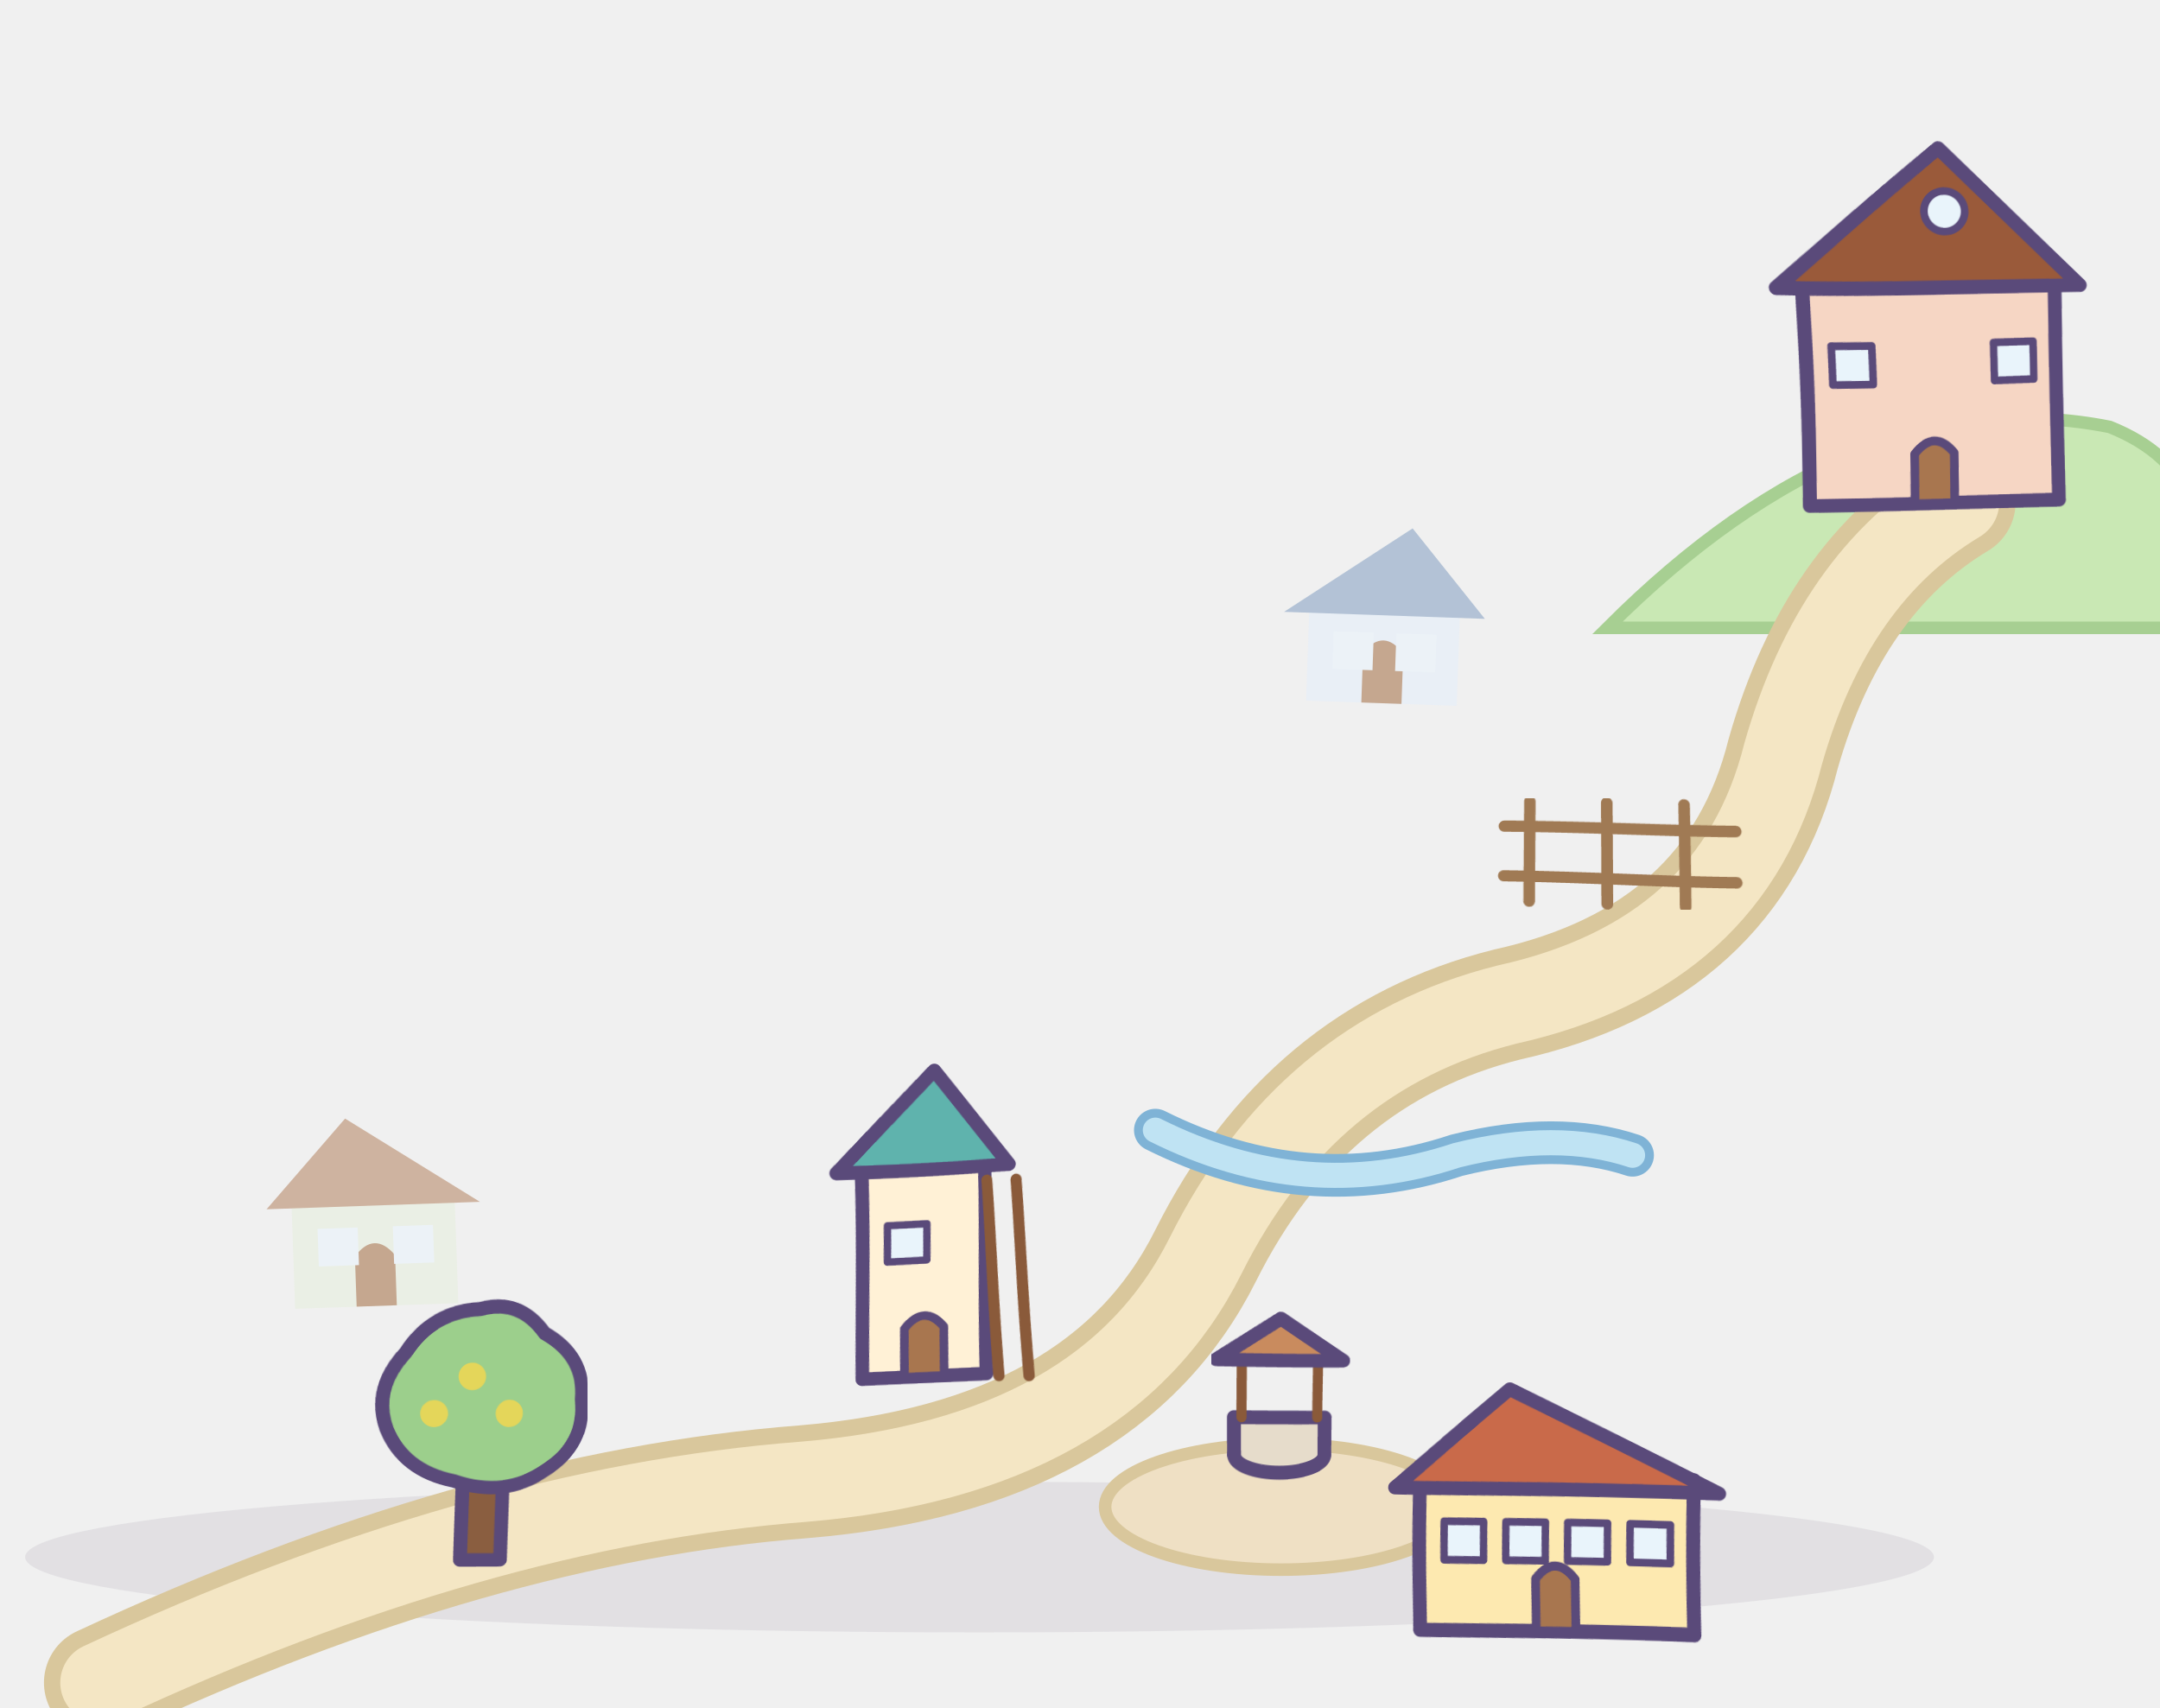
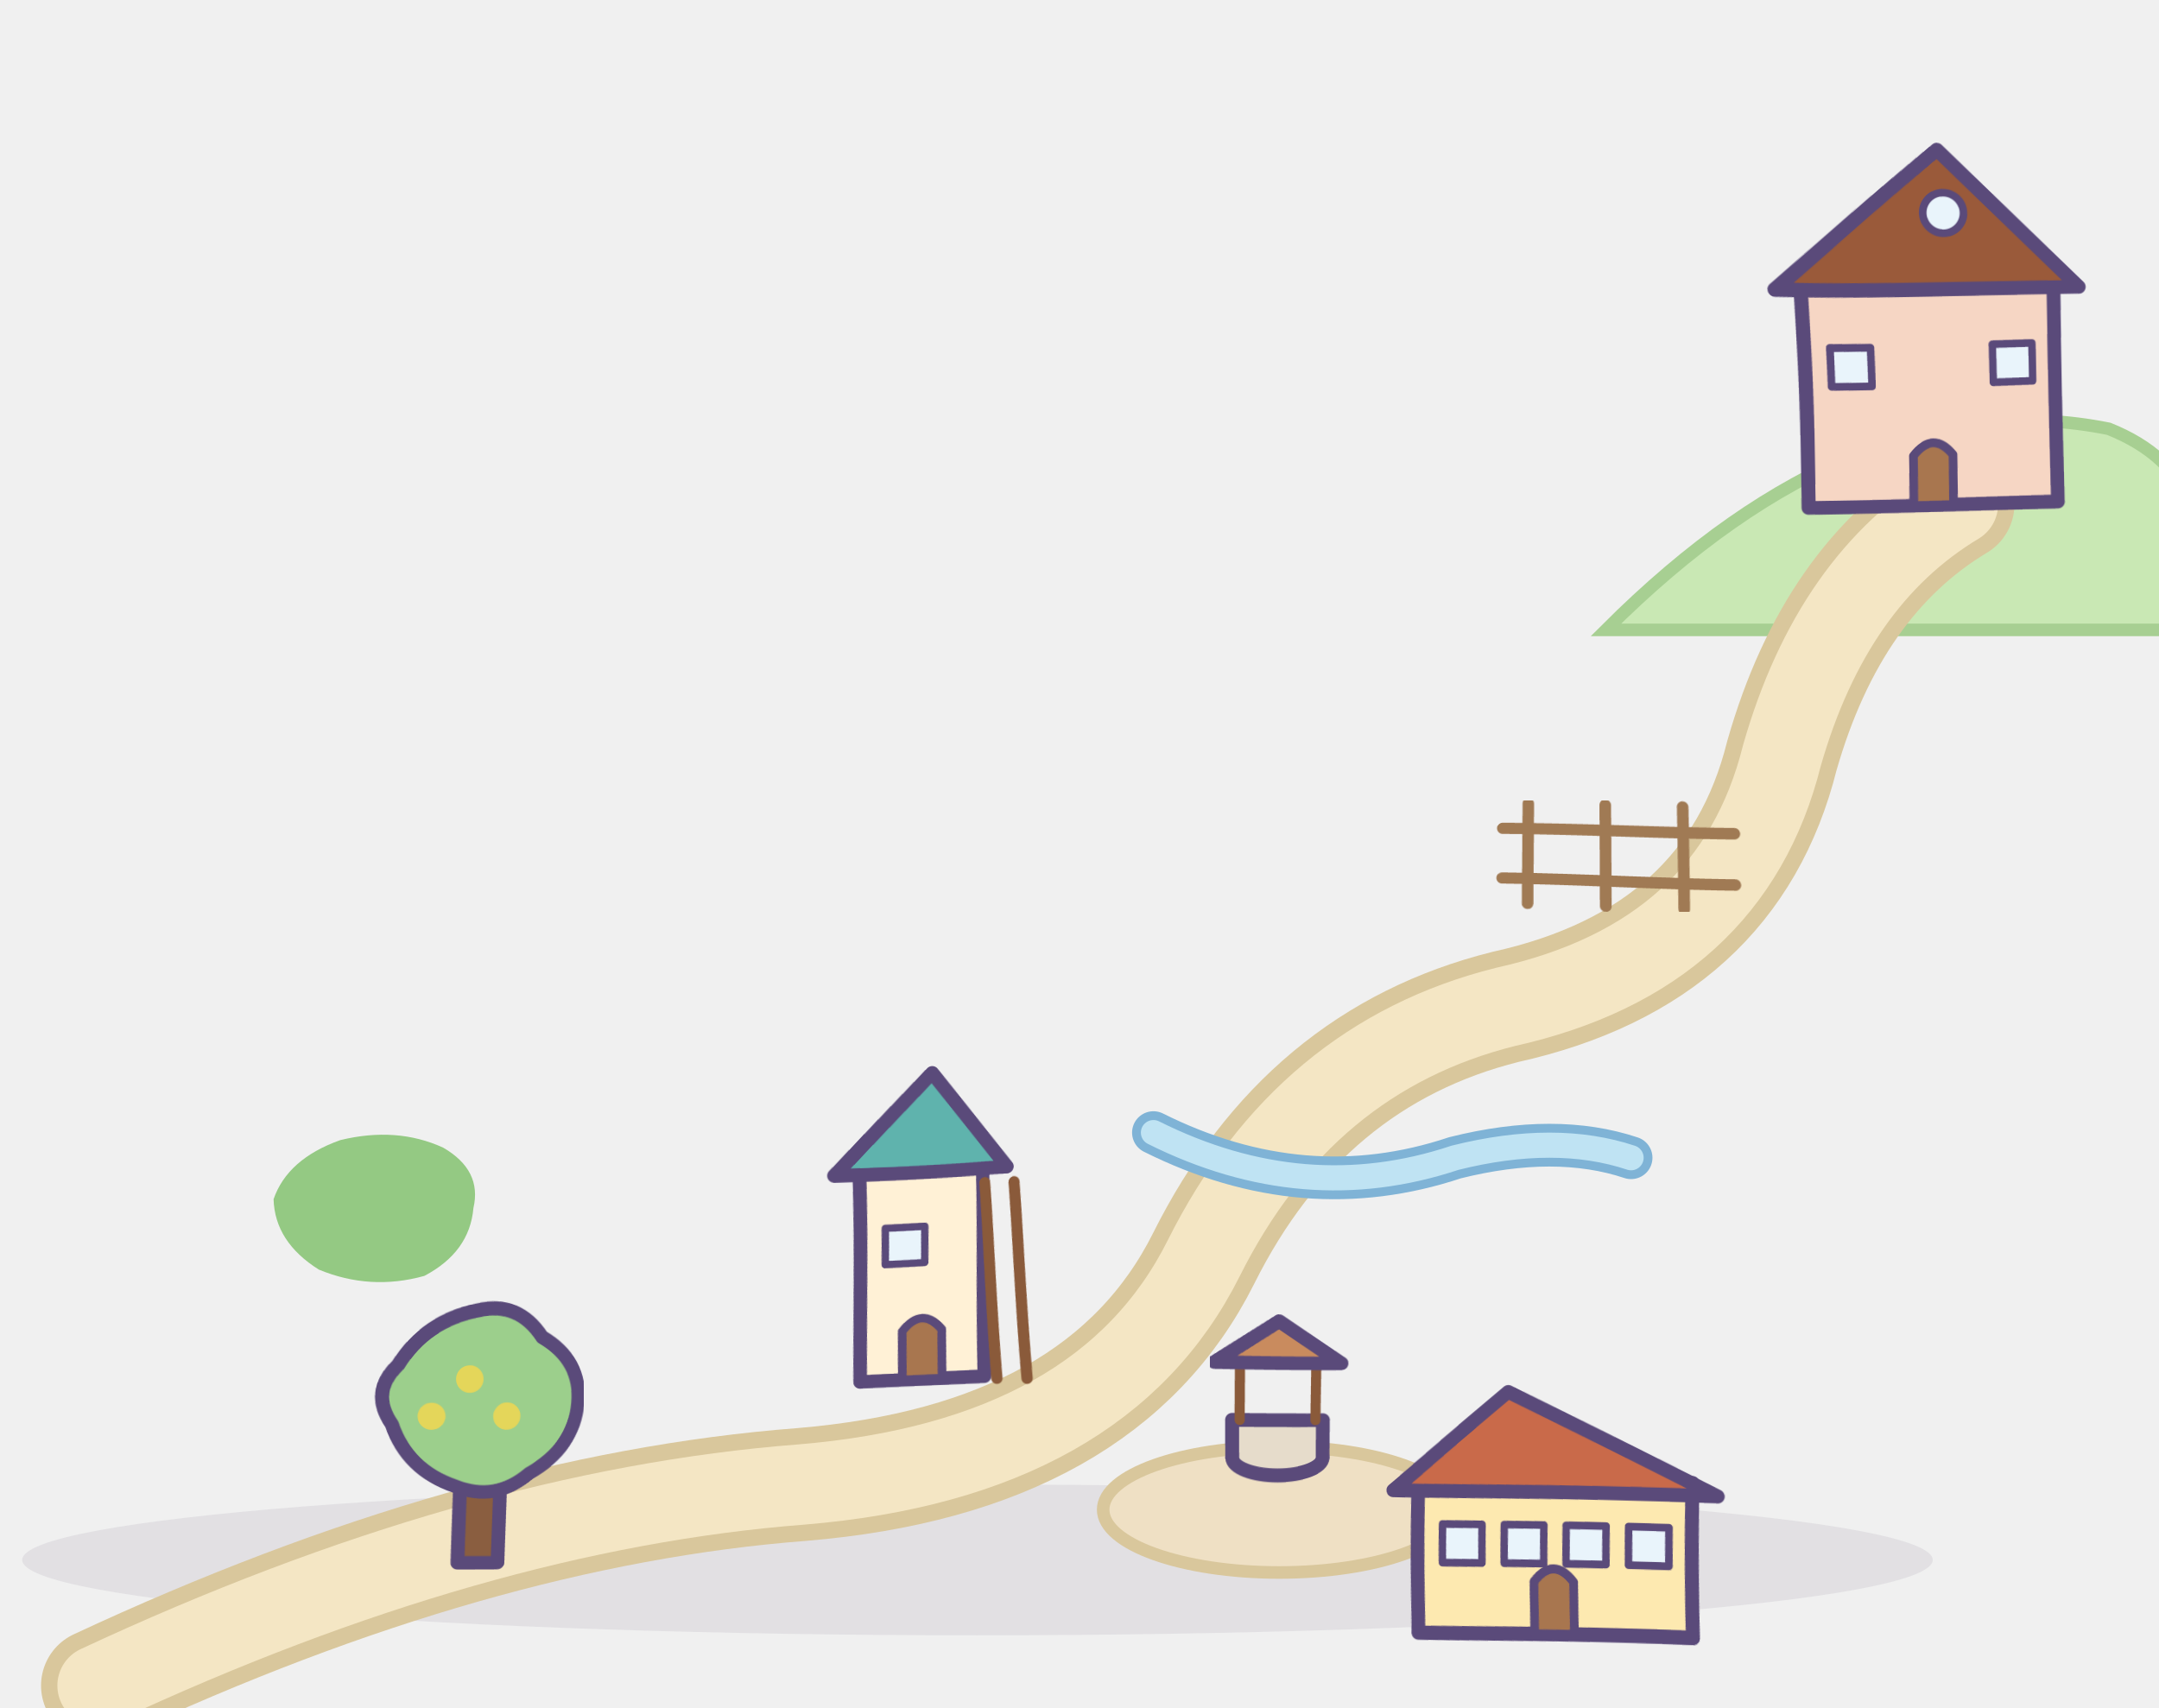
- <svg xmlns="http://www.w3.org/2000/svg" viewBox="1022 506 172 136" width="172" height="136">
+ <svg xmlns="http://www.w3.org/2000/svg" viewBox="965 412 292 231" width="292" height="231">
  <defs>
    <filter id="firka" x="-5%" y="-5%" width="110%" height="110%">
      <feTurbulence type="fractalNoise" baseFrequency="0.03" numOctaves="1" seed="4" />
      <feDisplacementMap in="SourceGraphic" scale="3" />
    </filter>
    <filter id="szurke">
      <feColorMatrix type="saturate" values=".25" />
    </filter>
  </defs>
-   <ellipse cx="1100" cy="630" rx="76" ry="6" fill="#3c2a50" opacity="0.08" stroke="none" />
-   <path d="M1150,556 Q1170,536 1190,540 Q1200,544 1196,556 Z" fill="#c9e8b4" stroke="#a7cf92" stroke-width="1" />
-   <path d="M1030,640 Q1060,626 1086,624 Q1110,622 1118,606 Q1126,590 1142,586 Q1160,582 1164,566 Q1168,552 1178,546" stroke="#d9c79c" stroke-width="9" fill="none" stroke-linecap="round" />
-   <path d="M1030,640 Q1060,626 1086,624 Q1110,622 1118,606 Q1126,590 1142,586 Q1160,582 1164,566 Q1168,552 1178,546" stroke="#f4e6c4" stroke-width="6.4" fill="none" stroke-linecap="round" />
-   <ellipse cx="1124" cy="626" rx="14" ry="5" fill="#efe0c4" stroke="#d9c79c" stroke-width="1" />
-   <path d="M1114,596 Q1126,602 1138,598 Q1146,596 1152,598" stroke="#7fb3d6" stroke-width="3.4" fill="none" stroke-linecap="round" />
-   <path d="M1114,596 Q1126,602 1138,598 Q1146,596 1152,598" stroke="#bfe3f3" stroke-width="2" fill="none" stroke-linecap="round" />
-   <g filter="url(#firka)" stroke="#5a4a7a" stroke-width="1.1" stroke-linejoin="round" stroke-linecap="round">
-     <path d="M1142,576 H1160 M1142,572 H1160 M1144,578 V570 M1150,578 V570 M1156,578 V570" stroke="#a07a54" stroke-width=".9" />
-   </g>
-   <g opacity=".6">
-     <g transform="translate(1052 610)">
-       <g transform="rotate(-2)">
-         <path d="M-6.5,0 V-9 H6.5 V0 Z" fill="#e6eedd" />
-         <path d="M-8.5,-8 L-2,-15 L8.5,-8 Z" fill="#b88a6a" />
-         <path d="M-1.6,0 V-4 Q0,-6 1.6,-4 V0 Z" fill="#a8764f" stroke-width=".7" />
-         <rect x="-4.5" y="-6.3" width="3.2" height="3" fill="#e9f4fb" stroke-width=".6" />
-         <rect x="1.5" y="-6.3" width="3.2" height="3" fill="#e9f4fb" stroke-width=".6" />
+   <g transform="translate(1104 640) scale(1.7) translate(-1104 -640)">
+     <ellipse cx="1100" cy="630" rx="76" ry="6" fill="#3c2a50" opacity="0.08" stroke="none" />
+     <path d="M1150,556 Q1170,536 1190,540 Q1200,544 1196,556 Z" fill="#c9e8b4" stroke="#a7cf92" stroke-width="1" />
+     <path d="M1030,640 Q1060,626 1086,624 Q1110,622 1118,606 Q1126,590 1142,586 Q1160,582 1164,566 Q1168,552 1178,546" stroke="#d9c79c" stroke-width="9" fill="none" stroke-linecap="round" />
+     <path d="M1030,640 Q1060,626 1086,624 Q1110,622 1118,606 Q1126,590 1142,586 Q1160,582 1164,566 Q1168,552 1178,546" stroke="#f4e6c4" stroke-width="6.4" fill="none" stroke-linecap="round" />
+     <ellipse cx="1124" cy="626" rx="14" ry="5" fill="#efe0c4" stroke="#d9c79c" stroke-width="1" />
+     <path d="M1114,596 Q1126,602 1138,598 Q1146,596 1152,598" stroke="#7fb3d6" stroke-width="3.4" fill="none" stroke-linecap="round" />
+     <path d="M1114,596 Q1126,602 1138,598 Q1146,596 1152,598" stroke="#bfe3f3" stroke-width="2" fill="none" stroke-linecap="round" />
+     <g filter="url(#firka)" stroke="#5a4a7a" stroke-width="1.1" stroke-linejoin="round" stroke-linecap="round">
+       <path d="M1142,576 H1160 M1142,572 H1160 M1144,578 V570 M1150,578 V570 M1156,578 V570" stroke="#a07a54" stroke-width=".9" />
+     </g>
+     <path d="M1059.9,602 Q1059.6,605.5 1056,607.4 Q1051.7,608.6 1047.6,606.9 Q1044.1,604.7 1044,601.3 Q1045.1,598.1 1049.3,596.6 Q1053.8,595.5 1057.5,597.2 Q1060.6,599 1059.9,602 Z" fill="#94c983" />
+     <g filter="url(#firka)" stroke="#5a4a7a" stroke-width="1.1" stroke-linejoin="round" stroke-linecap="round">
+       <g transform="translate(1060 630)">
+         <path d="M-1.6,0 V-7 H1.6 V0 Z" fill="#8a5e40" />
+         <path d="M7.8,-12.9 Q7.5,-9.3 3.9,-7.3 Q1.2,-5 -2,-6.3 Q-5.8,-7.6 -7.1,-11.3 Q-8.9,-13.9 -6.7,-16.1 Q-4.5,-19.7 -0.3,-20.4 Q3,-21.1 4.9,-18.2 Q8.1,-16.3 7.8,-12.9 Z" fill="#9ccf8c" />
+         <circle cx="-4" cy="-12" r="1.1" fill="#e4d65a" stroke="none" />
+         <circle cx="-1" cy="-15" r="1.1" fill="#e4d65a" stroke="none" />
+         <circle cx="2" cy="-12" r="1.1" fill="#e4d65a" stroke="none" />
      </g>
    </g>
-     <g transform="translate(1132 562)">
-       <g transform="rotate(2)">
-         <path d="M-6,0 V-8 H6 V0 Z" fill="#e4eefa" />
-         <path d="M-8,-7 L2,-14 L8,-7 Z" fill="#8aa4c4" />
-         <path d="M-1.6,0 V-4 Q0,-6 1.6,-4 V0 Z" fill="#a8764f" stroke-width=".7" />
-         <rect x="-4" y="-5.6" width="3.2" height="3" fill="#e9f4fb" stroke-width=".6" />
-         <rect x="1" y="-5.6" width="3.2" height="3" fill="#e9f4fb" stroke-width=".6" />
+     <g filter="url(#firka)" stroke="#5a4a7a" stroke-width="1.1" stroke-linejoin="round" stroke-linecap="round">
+       <g transform="translate(1124 622)">
+         <ellipse cx="0" cy="0" rx="3.6" ry="1.4" fill="#e6dccb" />
+         <path d="M-3.6,0 V-3 H3.6 V0" fill="#e6dccb" />
+         <path d="M-3,-3 V-8 M3,-3 V-8" stroke="#8a5a3a" stroke-width=".8" />
+         <path d="M-5,-7.6 L0,-11 L5,-7.6 Z" fill="#c98b5e" />
      </g>
    </g>
-   </g>
-   <g filter="url(#firka)" stroke="#5a4a7a" stroke-width="1.1" stroke-linejoin="round" stroke-linecap="round">
-     <g transform="translate(1060 630)">
-       <path d="M-1.6,0 V-7 H1.6 V0 Z" fill="#8a5e40" />
-       <path d="M7.9,-13 Q8.3,-9.3 5,-7.3 Q1.8,-5.1 -2.3,-6.5 Q-6.3,-7.3 -7.7,-10.7 Q-8.9,-14 -6.3,-16.9 Q-4.2,-20.2 -0.3,-20.3 Q2.9,-21.1 4.9,-18.3 Q8.2,-16.4 7.9,-13 Z" fill="#9ccf8c" />
-       <circle cx="-4" cy="-12" r="1.1" fill="#e4d65a" stroke="none" />
-       <circle cx="-1" cy="-15" r="1.1" fill="#e4d65a" stroke="none" />
-       <circle cx="2" cy="-12" r="1.1" fill="#e4d65a" stroke="none" />
+     <g filter="url(#firka)" stroke="#5a4a7a" stroke-width="1.1" stroke-linejoin="round" stroke-linecap="round">
+       <g transform="translate(1096 616)">
+         <g transform="rotate(-2)">
+           <path d="M-5,0 V-18 H5 V0 Z" fill="#fff1d6" />
+           <path d="M-7,-17 L1,-25 L7,-17 Z" fill="#5fb3ad" />
+           <path d="M-1.6,0 V-4 Q0,-6 1.6,-4 V0 Z" fill="#a8764f" stroke-width=".7" />
+           <rect x="-3" y="-12.6" width="3.2" height="3" fill="#e9f4fb" stroke-width=".6" />
+         </g>
+         <path d="M6,0 L4.6,-16 M8.4,0 L7,-16" stroke="#8a5a3a" stroke-width=".9" />
+       </g>
+       <g transform="translate(1146 636)">
+         <g transform="rotate(1.5)">
+           <path d="M-11,0 V-12 H11 V0 Z" fill="#fde9b0" />
+           <path d="M-13,-11 L-4,-19 L13,-11 Z" fill="#c96a4a" />
+           <path d="M-1.6,0 V-4 Q0,-6 1.6,-4 V0 Z" fill="#a8764f" stroke-width=".7" />
+           <rect x="-9" y="-8.4" width="3.2" height="3" fill="#e9f4fb" stroke-width=".6" />
+           <rect x="-4" y="-8.4" width="3.2" height="3" fill="#e9f4fb" stroke-width=".6" />
+           <rect x="1" y="-8.4" width="3.2" height="3" fill="#e9f4fb" stroke-width=".6" />
+           <rect x="6" y="-8.4" width="3.2" height="3" fill="#e9f4fb" stroke-width=".6" />
+         </g>
+       </g>
+       <g transform="translate(1176 546)">
+         <g transform="rotate(-1)">
+           <path d="M-10,0 V-18 H10 V0 Z" fill="#f6d6c4" />
+           <path d="M-12,-17 L1,-28 L12,-17 Z" fill="#9a5a3a" />
+           <path d="M-1.6,0 V-4 Q0,-6 1.6,-4 V0 Z" fill="#a8764f" stroke-width=".7" />
+           <rect x="-8" y="-12.6" width="3.2" height="3" fill="#e9f4fb" stroke-width=".6" />
+           <rect x="5" y="-12.6" width="3.2" height="3" fill="#e9f4fb" stroke-width=".6" />
+         </g>
+         <circle cx="1" cy="-23" r="1.6" fill="#e9f4fb" stroke-width=".6" />
+       </g>
+     </g>
+     <circle cx="1180" cy="520" r="5" fill="#fff" opacity="0">
+       <animate attributeName="cy" values="520;508" dur="5s" begin="0.0s" repeatCount="indefinite" />
+       <animate attributeName="cx" values="1180;1194" dur="5s" begin="0.0s" repeatCount="indefinite" />
+       <animate attributeName="r" values="4;13" dur="5s" begin="0.0s" repeatCount="indefinite" />
+       <animate attributeName="opacity" values="0;.85;0" dur="5s" begin="0.0s" repeatCount="indefinite" />
+     </circle>
+     <circle cx="1180" cy="520" r="5" fill="#fff" opacity="0">
+       <animate attributeName="cy" values="520;508" dur="5s" begin="2.5s" repeatCount="indefinite" />
+       <animate attributeName="cx" values="1180;1194" dur="5s" begin="2.5s" repeatCount="indefinite" />
+       <animate attributeName="r" values="4;13" dur="5s" begin="2.5s" repeatCount="indefinite" />
+       <animate attributeName="opacity" values="0;.85;0" dur="5s" begin="2.5s" repeatCount="indefinite" />
+     </circle>
+     <g>
+       <circle cx="0" cy="0" r="1.3" fill="#ece6f0" stroke="#9187a3" stroke-width=".5" />
+       <animateMotion path="M1120,598 Q1126,590 1132,598 Q1138,590 1144,598" keyPoints="0;1;1;0;0" keyTimes="0;.4;.5;.9;1" calcMode="linear" dur="5s" repeatCount="indefinite" />
    </g>
  </g>
-   <g filter="url(#firka)" stroke="#5a4a7a" stroke-width="1.1" stroke-linejoin="round" stroke-linecap="round">
-     <g transform="translate(1124 622)">
-       <ellipse cx="0" cy="0" rx="3.6" ry="1.4" fill="#e6dccb" />
-       <path d="M-3.6,0 V-3 H3.6 V0" fill="#e6dccb" />
-       <path d="M-3,-3 V-8 M3,-3 V-8" stroke="#8a5a3a" stroke-width=".8" />
-       <path d="M-5,-7.6 L0,-11 L5,-7.6 Z" fill="#c98b5e" />
-     </g>
-   </g>
-   <g filter="url(#firka)" stroke="#5a4a7a" stroke-width="1.1" stroke-linejoin="round" stroke-linecap="round">
-     <g transform="translate(1096 616)">
-       <g transform="rotate(-2)">
-         <path d="M-5,0 V-18 H5 V0 Z" fill="#fff1d6" />
-         <path d="M-7,-17 L1,-25 L7,-17 Z" fill="#5fb3ad" />
-         <path d="M-1.6,0 V-4 Q0,-6 1.6,-4 V0 Z" fill="#a8764f" stroke-width=".7" />
-         <rect x="-3" y="-12.6" width="3.2" height="3" fill="#e9f4fb" stroke-width=".6" />
-       </g>
-       <path d="M6,0 L4.6,-16 M8.4,0 L7,-16" stroke="#8a5a3a" stroke-width=".9" />
-     </g>
-     <g transform="translate(1146 636)">
-       <g transform="rotate(1.5)">
-         <path d="M-11,0 V-12 H11 V0 Z" fill="#fde9b0" />
-         <path d="M-13,-11 L-4,-19 L13,-11 Z" fill="#c96a4a" />
-         <path d="M-1.6,0 V-4 Q0,-6 1.6,-4 V0 Z" fill="#a8764f" stroke-width=".7" />
-         <rect x="-9" y="-8.4" width="3.2" height="3" fill="#e9f4fb" stroke-width=".6" />
-         <rect x="-4" y="-8.4" width="3.2" height="3" fill="#e9f4fb" stroke-width=".6" />
-         <rect x="1" y="-8.4" width="3.2" height="3" fill="#e9f4fb" stroke-width=".6" />
-         <rect x="6" y="-8.4" width="3.2" height="3" fill="#e9f4fb" stroke-width=".6" />
-       </g>
-     </g>
-     <g transform="translate(1176 546)">
-       <g transform="rotate(-1)">
-         <path d="M-10,0 V-18 H10 V0 Z" fill="#f6d6c4" />
-         <path d="M-12,-17 L1,-28 L12,-17 Z" fill="#9a5a3a" />
-         <path d="M-1.6,0 V-4 Q0,-6 1.6,-4 V0 Z" fill="#a8764f" stroke-width=".7" />
-         <rect x="-8" y="-12.6" width="3.2" height="3" fill="#e9f4fb" stroke-width=".6" />
-         <rect x="5" y="-12.6" width="3.2" height="3" fill="#e9f4fb" stroke-width=".6" />
-       </g>
-       <circle cx="1" cy="-23" r="1.6" fill="#e9f4fb" stroke-width=".6" />
-     </g>
-   </g>
-   <circle cx="1180" cy="520" r="5" fill="#fff" opacity="0">
-     <animate attributeName="cy" values="520;508" dur="5s" begin="0.0s" repeatCount="indefinite" />
-     <animate attributeName="cx" values="1180;1194" dur="5s" begin="0.0s" repeatCount="indefinite" />
-     <animate attributeName="r" values="4;13" dur="5s" begin="0.0s" repeatCount="indefinite" />
-     <animate attributeName="opacity" values="0;.85;0" dur="5s" begin="0.0s" repeatCount="indefinite" />
-   </circle>
-   <circle cx="1180" cy="520" r="5" fill="#fff" opacity="0">
-     <animate attributeName="cy" values="520;508" dur="5s" begin="2.5s" repeatCount="indefinite" />
-     <animate attributeName="cx" values="1180;1194" dur="5s" begin="2.5s" repeatCount="indefinite" />
-     <animate attributeName="r" values="4;13" dur="5s" begin="2.5s" repeatCount="indefinite" />
-     <animate attributeName="opacity" values="0;.85;0" dur="5s" begin="2.5s" repeatCount="indefinite" />
-   </circle>
-   <g>
-     <circle cx="0" cy="0" r="1.3" fill="#ece6f0" stroke="#9187a3" stroke-width=".5" />
-     <animateMotion path="M1120,598 Q1126,590 1132,598 Q1138,590 1144,598" keyPoints="0;1;1;0;0" keyTimes="0;.4;.5;.9;1" calcMode="linear" dur="5s" repeatCount="indefinite" />
-   </g>
</svg>
